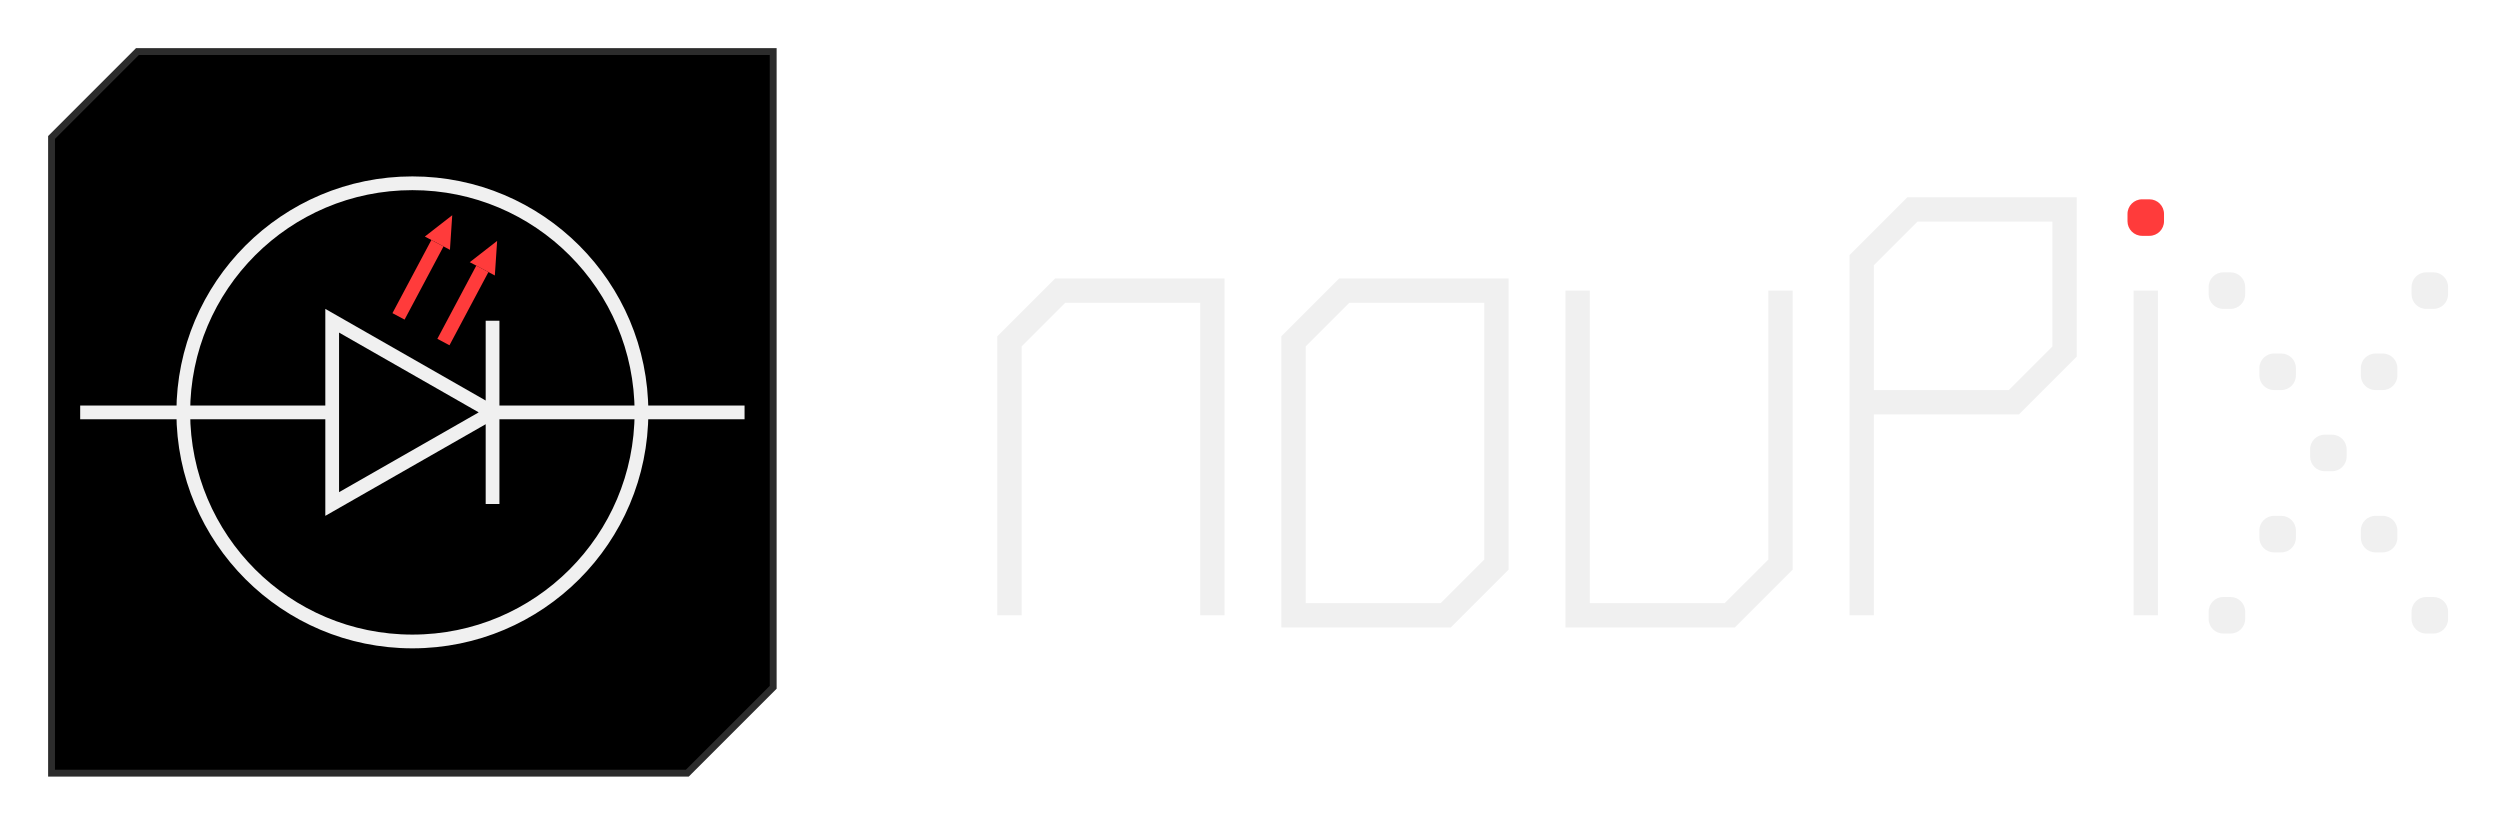
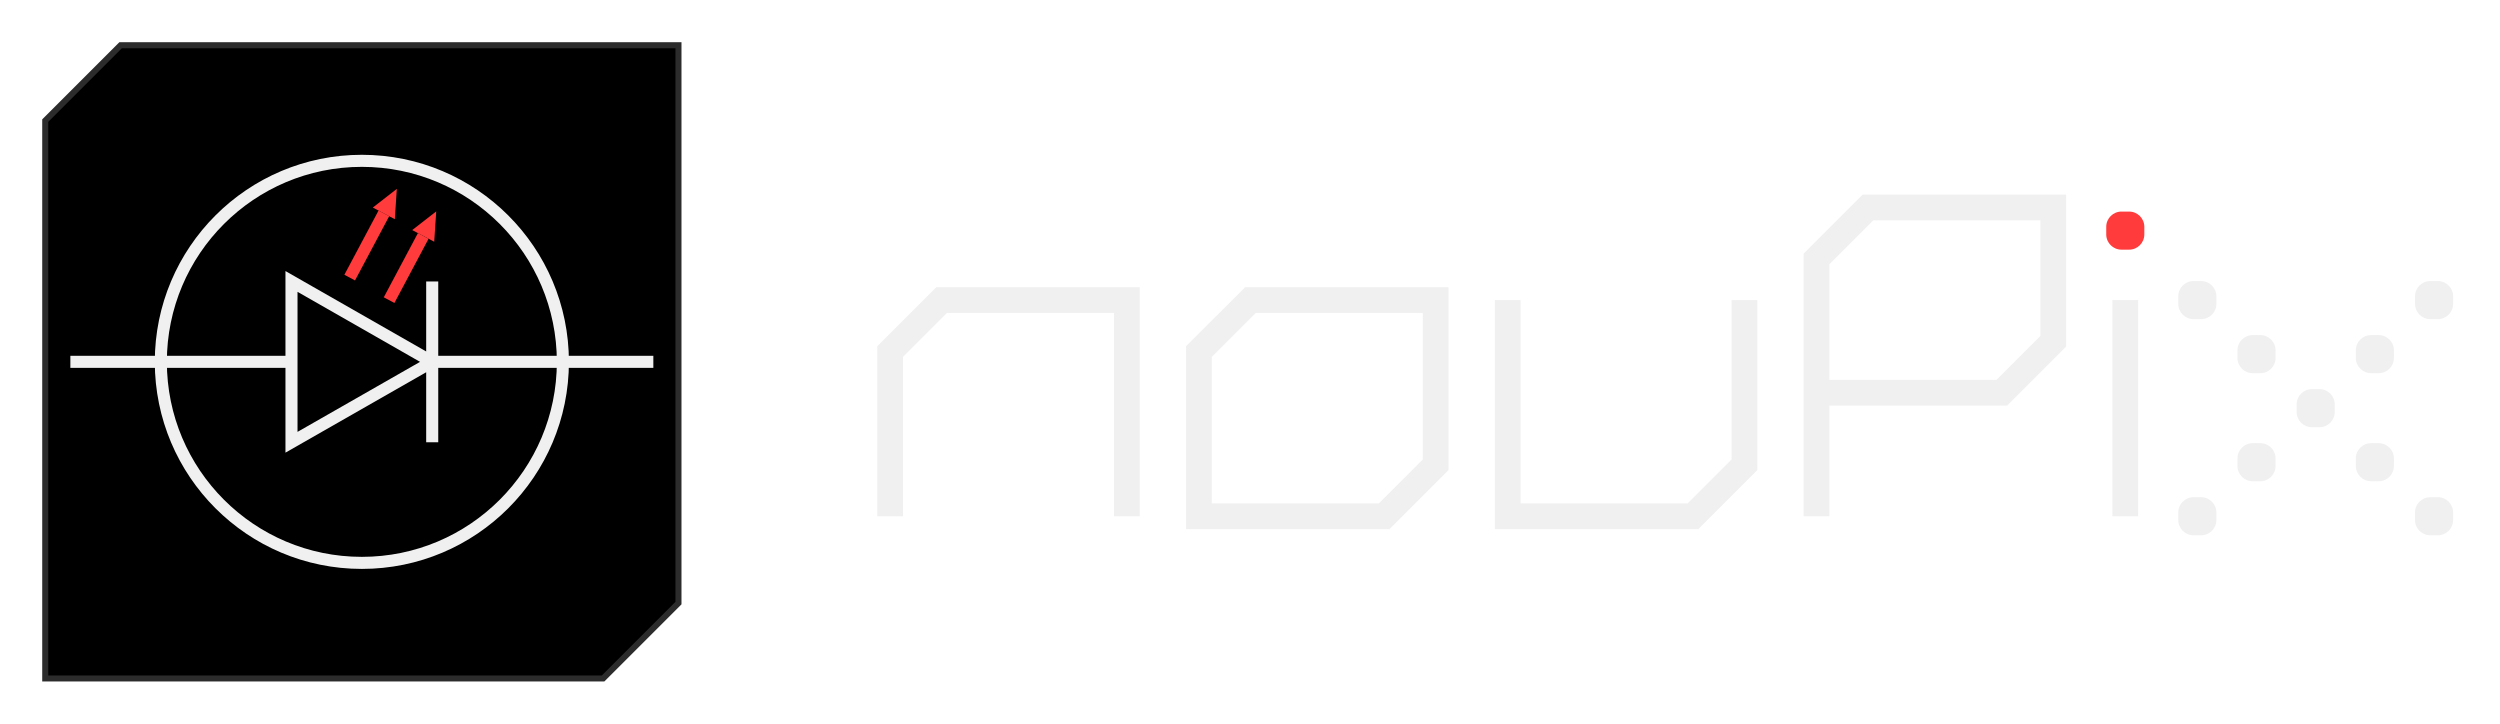
- <svg xmlns="http://www.w3.org/2000/svg" viewBox="-4 -4 218.25 72" role="img" aria-label="nouPix">
+ <svg xmlns="http://www.w3.org/2000/svg" viewBox="-4 -4 248.72 72" role="img" aria-label="nouPix">
  <path d="M0.5,8 L8,0.5 L63.5,0.5 L63.5,56 L56,63.5 L0.5,63.5 Z" fill="#000000" stroke="#2C2C2C" stroke-width="0.6" />
  <circle cx="32" cy="32" r="20" fill="none" stroke="#F0F0F0" stroke-width="1.2" />
  <path d="M3,32 H25 M39,32 H61 M25,24 L39,32 L25,40 Z M39,24 V40" fill="none" stroke="#F0F0F0" stroke-width="1.2" stroke-linejoin="miter" />
  <path d="M30.79,23.62 L34.19,17.23 M34.71,25.86 L38.11,19.47" fill="none" stroke="#FF3B3B" stroke-width="1.2" />
  <path d="M35.48,14.79 L35.28,17.81 L33.09,16.65 Z M39.4,17.03 L39.2,20.05 L37.01,18.89 Z" fill="#FF3B3B" />
-   <g transform="translate(84.126 12.160) scale(1.7714) translate(0 -2.8)">
-     <path fill="none" stroke="#F0F0F0" stroke-width="1.2" stroke-linejoin="miter" d="M0,24 L0,10.5 L2.5,8 L10,8 L10,24 M14,10.5 L16.5,8 L24,8 L24,21.5 L21.5,24 L14,24 Z M28,8 L28,24 L35.5,24 L38,21.5 L38,8 M42,24 L42,6.5 L44.5,4 L52,4 L52,11 L49.5,13.5 L42,13.5 M56,8 L56,24" />
-     <rect x="55.1" y="3.5" width="1.8" height="1.8" rx="0.72" fill="#FF3B3B" />
+   <g transform="translate(82.000 14.080) scale(2.048) translate(1.250 -7.750)">
+     <path fill="none" stroke="#F0F0F0" stroke-width="1.25" stroke-linejoin="miter" d="M0,24 L0,16 L2.5,13.5 L11.5,13.5 L11.5,24 M15,16 L17.5,13.5 L26.5,13.5 L26.5,21.5 L24,24 L15,24 Z M30,13.5 L30,24 L39,24 L41.5,21.5 L41.5,13.5 M45,24 L45,11.5 L47.5,9 L56.5,9 L56.5,15.5 L54,18 L45,18 M60,13.5 L60,24" />
+     <rect x="59.075" y="9.2" width="1.85" height="1.85" rx="0.74" fill="#FF3B3B" />
    <g fill="#F0F0F0">
-       <rect x="59.1" y="7.1" width="1.8" height="1.8" rx="0.72" />
-       <rect x="61.6" y="11.1" width="1.8" height="1.8" rx="0.72" />
-       <rect x="64.1" y="15.1" width="1.8" height="1.8" rx="0.72" />
-       <rect x="66.6" y="19.1" width="1.8" height="1.8" rx="0.72" />
-       <rect x="69.1" y="23.1" width="1.8" height="1.8" rx="0.72" />
-       <rect x="69.1" y="7.1" width="1.8" height="1.8" rx="0.72" />
-       <rect x="66.6" y="11.1" width="1.8" height="1.8" rx="0.72" />
-       <rect x="61.6" y="19.1" width="1.8" height="1.8" rx="0.72" />
-       <rect x="59.1" y="23.1" width="1.8" height="1.8" rx="0.72" />
+       <rect x="62.575" y="12.575" width="1.85" height="1.85" rx="0.74" />
+       <rect x="65.45" y="15.2" width="1.85" height="1.85" rx="0.74" />
+       <rect x="68.325" y="17.825" width="1.85" height="1.85" rx="0.74" />
+       <rect x="71.2" y="20.45" width="1.85" height="1.85" rx="0.74" />
+       <rect x="74.075" y="23.075" width="1.85" height="1.85" rx="0.74" />
+       <rect x="74.075" y="12.575" width="1.85" height="1.85" rx="0.74" />
+       <rect x="71.2" y="15.2" width="1.85" height="1.85" rx="0.74" />
+       <rect x="65.45" y="20.45" width="1.85" height="1.85" rx="0.74" />
+       <rect x="62.575" y="23.075" width="1.85" height="1.85" rx="0.74" />
    </g>
  </g>
</svg>
